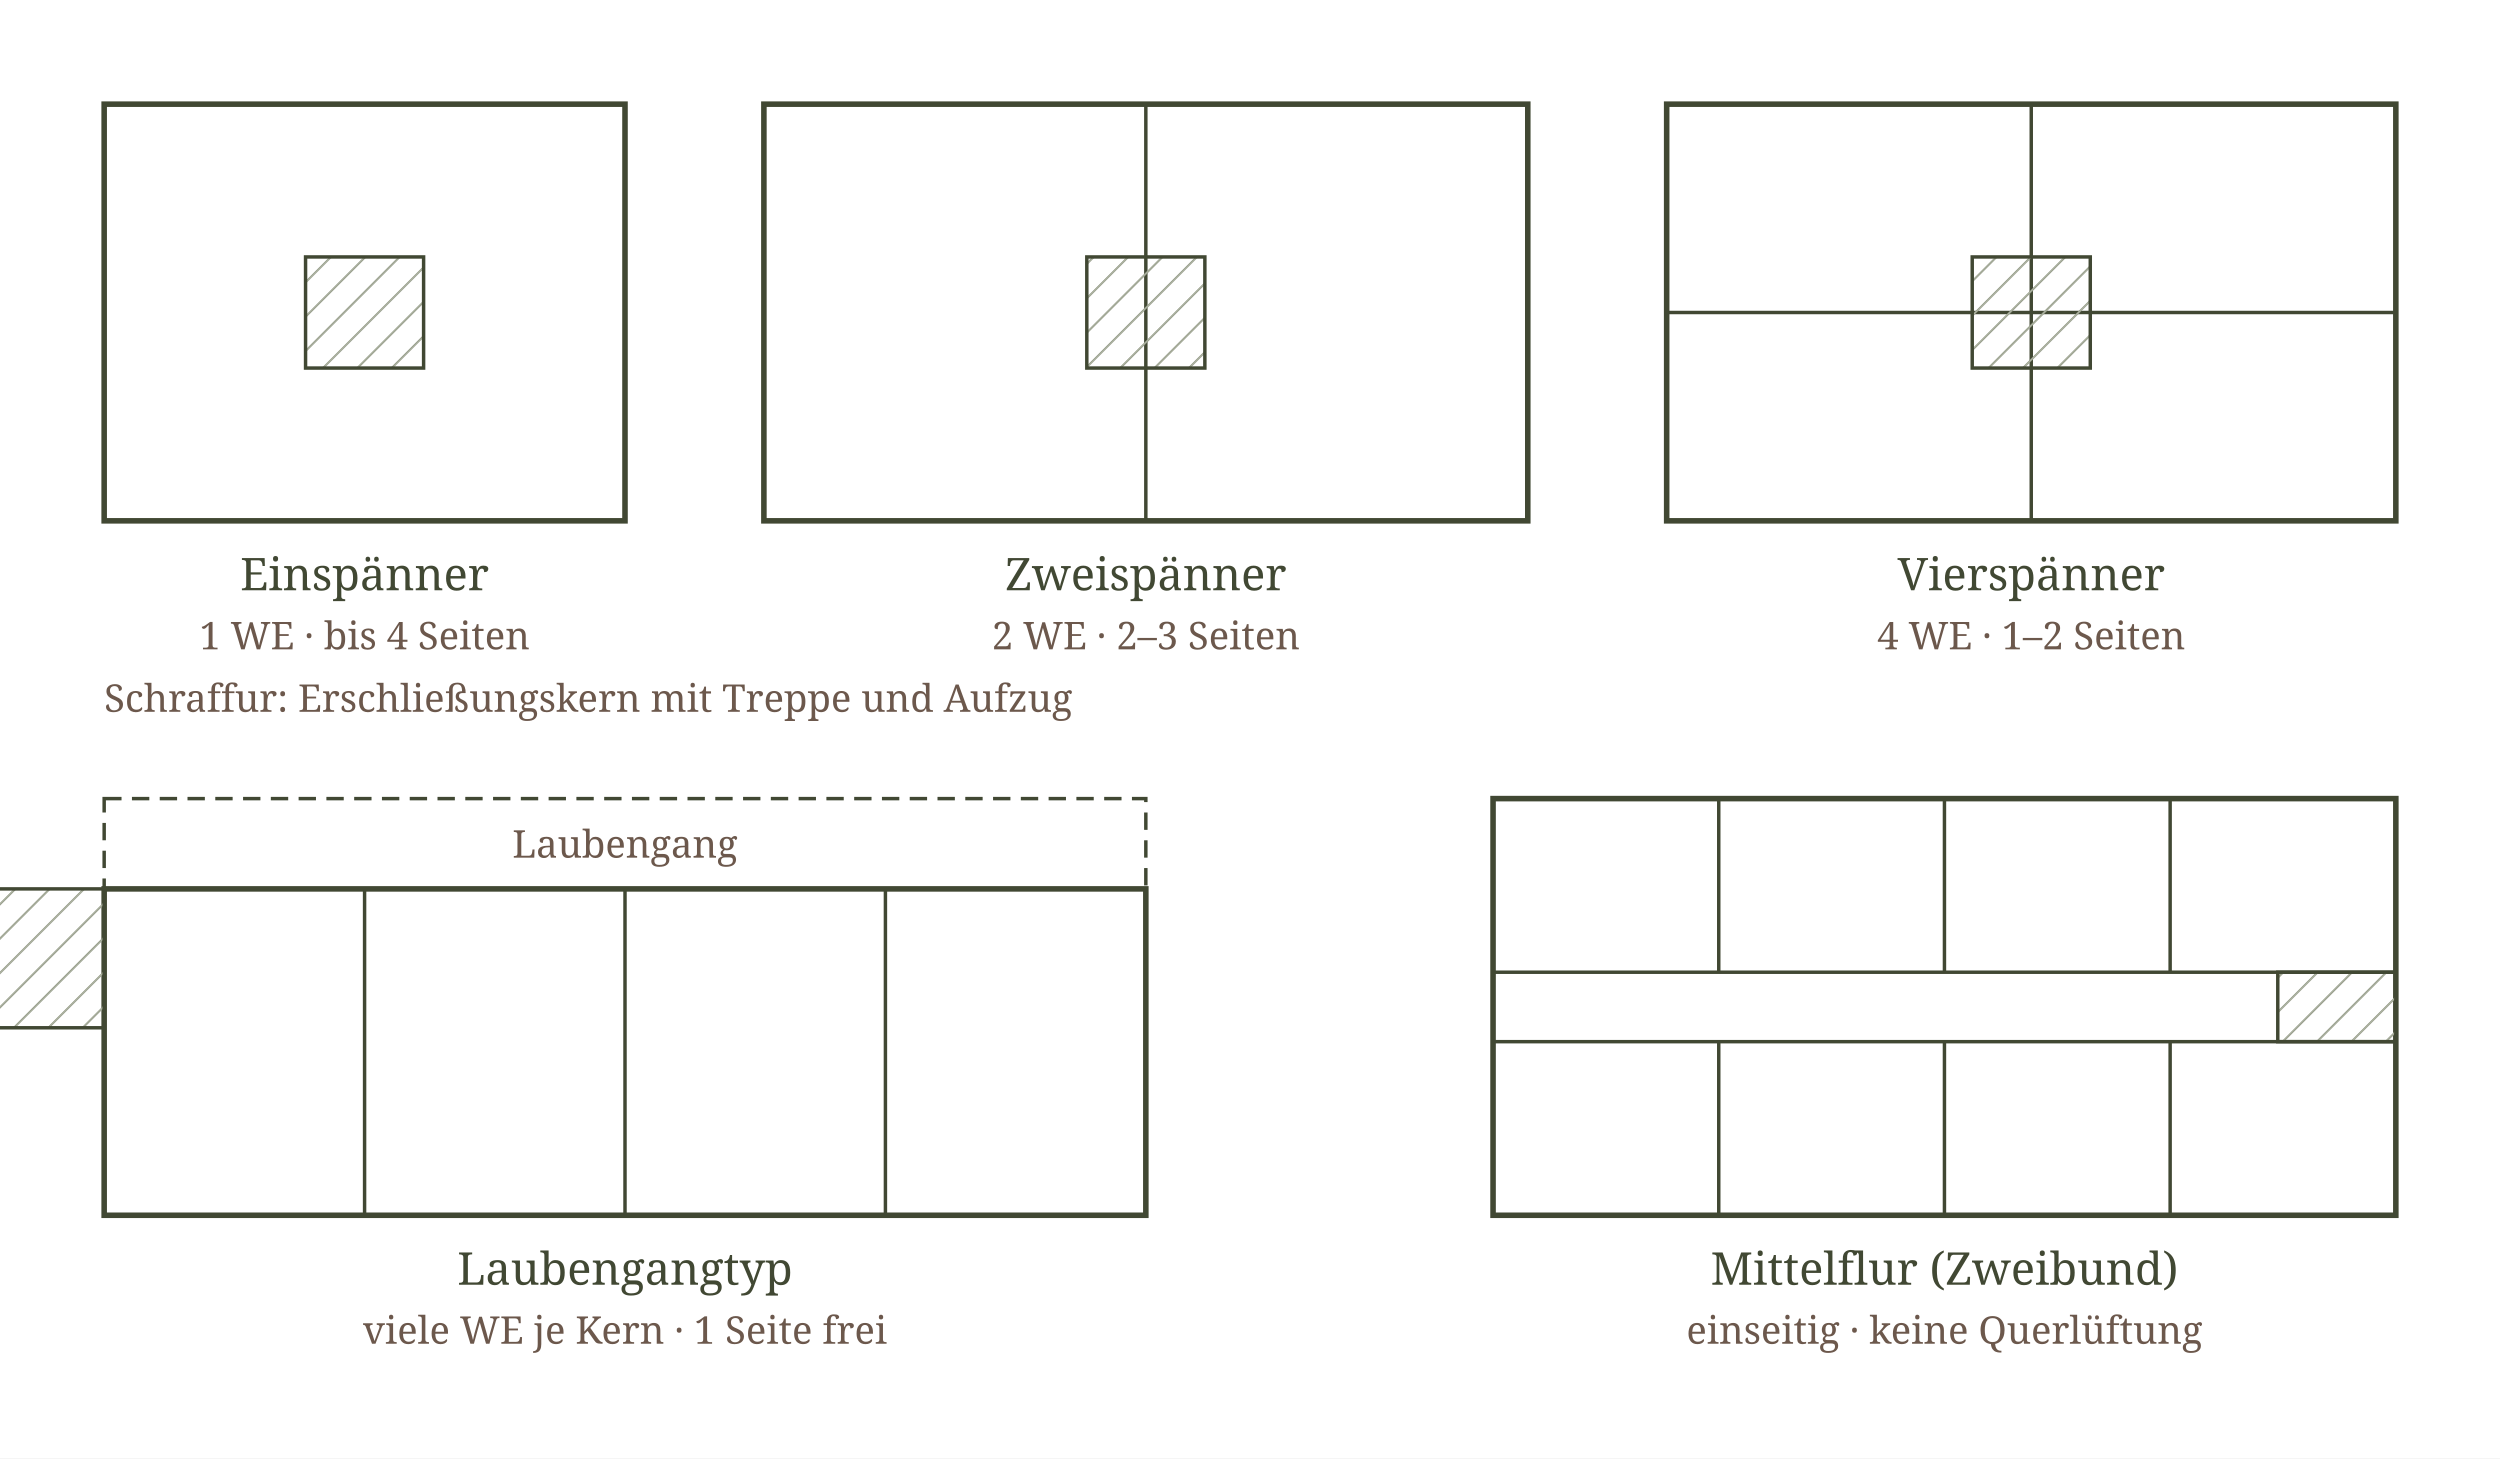
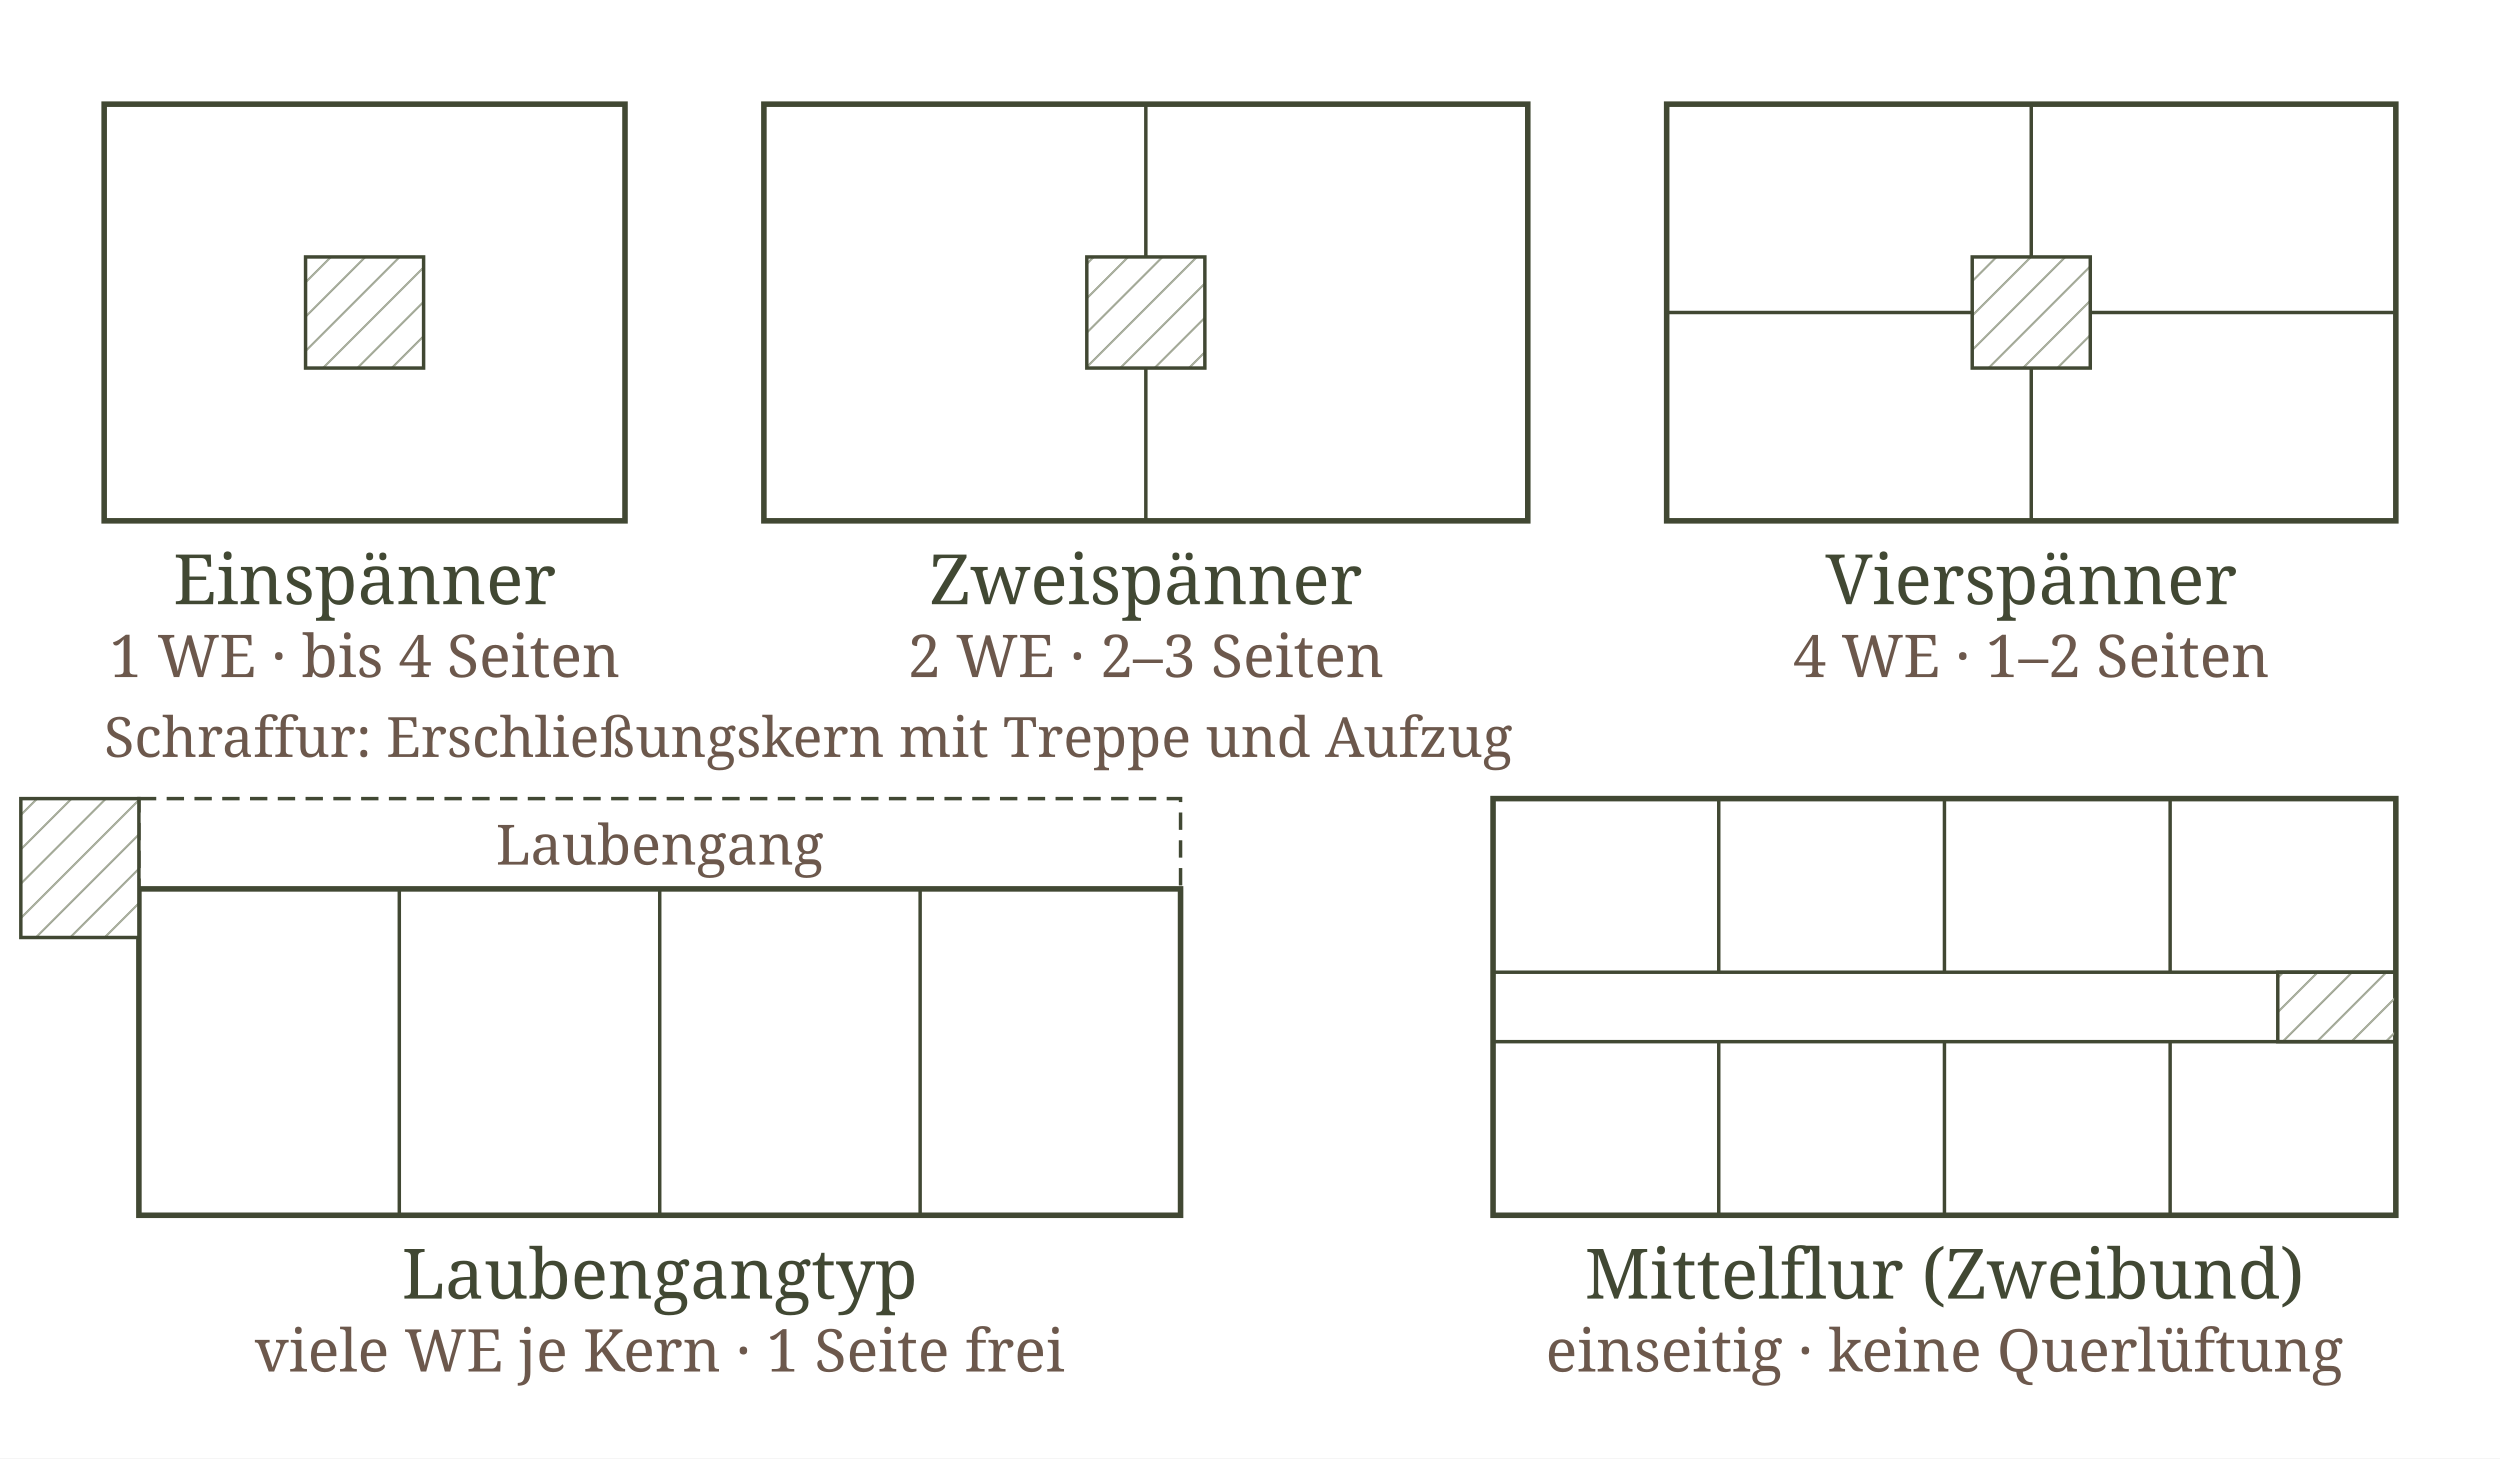
<svg xmlns="http://www.w3.org/2000/svg" viewBox="0 0 720 420" width="720" height="420" role="img" aria-label="Erschließungstypen im Wohnungsbau, schematische Grundrisse">
  <defs>
    <pattern id="kern" width="7" height="7" patternUnits="userSpaceOnUse" patternTransform="rotate(45)">
      <line x1="0" y1="0" x2="0" y2="7" stroke="#9aa08f" stroke-width="1.2" />
    </pattern>
  </defs>
  <rect width="720" height="420" fill="#ffffff" />
-   <g font-family="Georgia, serif" font-size="13" fill="#414833">
+   <g font-family="Georgia, serif" font-size="20" fill="#414833">
    <g transform="translate(30,30)">
      <rect x="0" y="0" width="150" height="120" fill="none" stroke="#414833" stroke-width="1.6" />
+       <rect x="58" y="44" width="34" height="32" fill="#ffffff" />
      <rect x="58" y="44" width="34" height="32" fill="url(#kern)" stroke="#414833" stroke-width="1" />
-       <text x="75" y="140" text-anchor="middle">Einspänner</text>
-       <text x="75" y="157" text-anchor="middle" font-size="11" fill="#6c584c">1 WE · bis 4 Seiten</text>
+       <text x="75" y="144" text-anchor="middle">Einspänner</text>
+       <text x="75" y="165" text-anchor="middle" font-size="17" fill="#6c584c">1 WE · bis 4 Seiten</text>
    </g>
    <g transform="translate(220,30)">
      <rect x="0" y="0" width="220" height="120" fill="none" stroke="#414833" stroke-width="1.6" />
      <line x1="110" y1="0" x2="110" y2="120" stroke="#414833" stroke-width="1" />
+       <rect x="93" y="44" width="34" height="32" fill="#ffffff" />
      <rect x="93" y="44" width="34" height="32" fill="url(#kern)" stroke="#414833" stroke-width="1" />
-       <text x="110" y="140" text-anchor="middle">Zweispänner</text>
-       <text x="110" y="157" text-anchor="middle" font-size="11" fill="#6c584c">2 WE · 2–3 Seiten</text>
+       <text x="110" y="144" text-anchor="middle">Zweispänner</text>
+       <text x="110" y="165" text-anchor="middle" font-size="17" fill="#6c584c">2 WE · 2–3 Seiten</text>
    </g>
    <g transform="translate(480,30)">
      <rect x="0" y="0" width="210" height="120" fill="none" stroke="#414833" stroke-width="1.6" />
      <line x1="105" y1="0" x2="105" y2="120" stroke="#414833" stroke-width="1" />
      <line x1="0" y1="60" x2="210" y2="60" stroke="#414833" stroke-width="1" />
+       <rect x="88" y="44" width="34" height="32" fill="#ffffff" />
      <rect x="88" y="44" width="34" height="32" fill="url(#kern)" stroke="#414833" stroke-width="1" />
-       <text x="105" y="140" text-anchor="middle">Vierspänner</text>
-       <text x="105" y="157" text-anchor="middle" font-size="11" fill="#6c584c">4 WE · 1–2 Seiten</text>
+       <text x="105" y="144" text-anchor="middle">Vierspänner</text>
+       <text x="105" y="165" text-anchor="middle" font-size="17" fill="#6c584c">4 WE · 1–2 Seiten</text>
    </g>
-     <g transform="translate(30,230)">
+     <g transform="translate(40,230)">
      <rect x="0" y="26" width="300" height="94" fill="none" stroke="#414833" stroke-width="1.6" />
      <rect x="0" y="0" width="300" height="26" fill="none" stroke="#414833" stroke-width="1" stroke-dasharray="5 3" />
      <line x1="75" y1="26" x2="75" y2="120" stroke="#414833" stroke-width="1" />
      <line x1="150" y1="26" x2="150" y2="120" stroke="#414833" stroke-width="1" />
      <line x1="225" y1="26" x2="225" y2="120" stroke="#414833" stroke-width="1" />
-       <rect x="-34" y="26" width="34" height="40" fill="url(#kern)" stroke="#414833" stroke-width="1" />
-       <text x="150" y="17" text-anchor="middle" font-size="11" fill="#6c584c">Laubengang</text>
-       <text x="150" y="140" text-anchor="middle">Laubengangtyp</text>
-       <text x="150" y="157" text-anchor="middle" font-size="11" fill="#6c584c">viele WE je Kern · 1 Seite frei</text>
+       <rect x="-34" y="0" width="34" height="40" fill="#ffffff" />
+       <rect x="-34" y="0" width="34" height="40" fill="url(#kern)" stroke="#414833" stroke-width="1" />
+       <text x="150" y="19" text-anchor="middle" font-size="16" fill="#6c584c">Laubengang</text>
+       <text x="150" y="144" text-anchor="middle">Laubengangtyp</text>
+       <text x="150" y="165" text-anchor="middle" font-size="17" fill="#6c584c">viele WE je Kern · 1 Seite frei</text>
    </g>
    <g transform="translate(430,230)">
      <rect x="0" y="0" width="260" height="120" fill="none" stroke="#414833" stroke-width="1.6" />
      <line x1="0" y1="50" x2="260" y2="50" stroke="#414833" stroke-width="1" />
      <line x1="0" y1="70" x2="260" y2="70" stroke="#414833" stroke-width="1" />
      <line x1="65" y1="0" x2="65" y2="50" stroke="#414833" stroke-width="1" />
      <line x1="130" y1="0" x2="130" y2="50" stroke="#414833" stroke-width="1" />
      <line x1="195" y1="0" x2="195" y2="50" stroke="#414833" stroke-width="1" />
      <line x1="65" y1="70" x2="65" y2="120" stroke="#414833" stroke-width="1" />
      <line x1="130" y1="70" x2="130" y2="120" stroke="#414833" stroke-width="1" />
      <line x1="195" y1="70" x2="195" y2="120" stroke="#414833" stroke-width="1" />
      <rect x="226" y="50" width="34" height="20" fill="url(#kern)" stroke="#414833" stroke-width="1" />
-       <text x="130" y="140" text-anchor="middle">Mittelflur (Zweibund)</text>
-       <text x="130" y="157" text-anchor="middle" font-size="11" fill="#6c584c">einseitig · keine Querlüftung</text>
+       <text x="130" y="144" text-anchor="middle">Mittelflur (Zweibund)</text>
+       <text x="130" y="165" text-anchor="middle" font-size="17" fill="#6c584c">einseitig · keine Querlüftung</text>
    </g>
-     <text x="30" y="205" font-size="11" fill="#6c584c">Schraffur: Erschließungskern mit Treppe und Aufzug</text>
+     <text x="30" y="218" font-size="16" fill="#6c584c">Schraffur: Erschließungskern mit Treppe und Aufzug</text>
  </g>
</svg>
